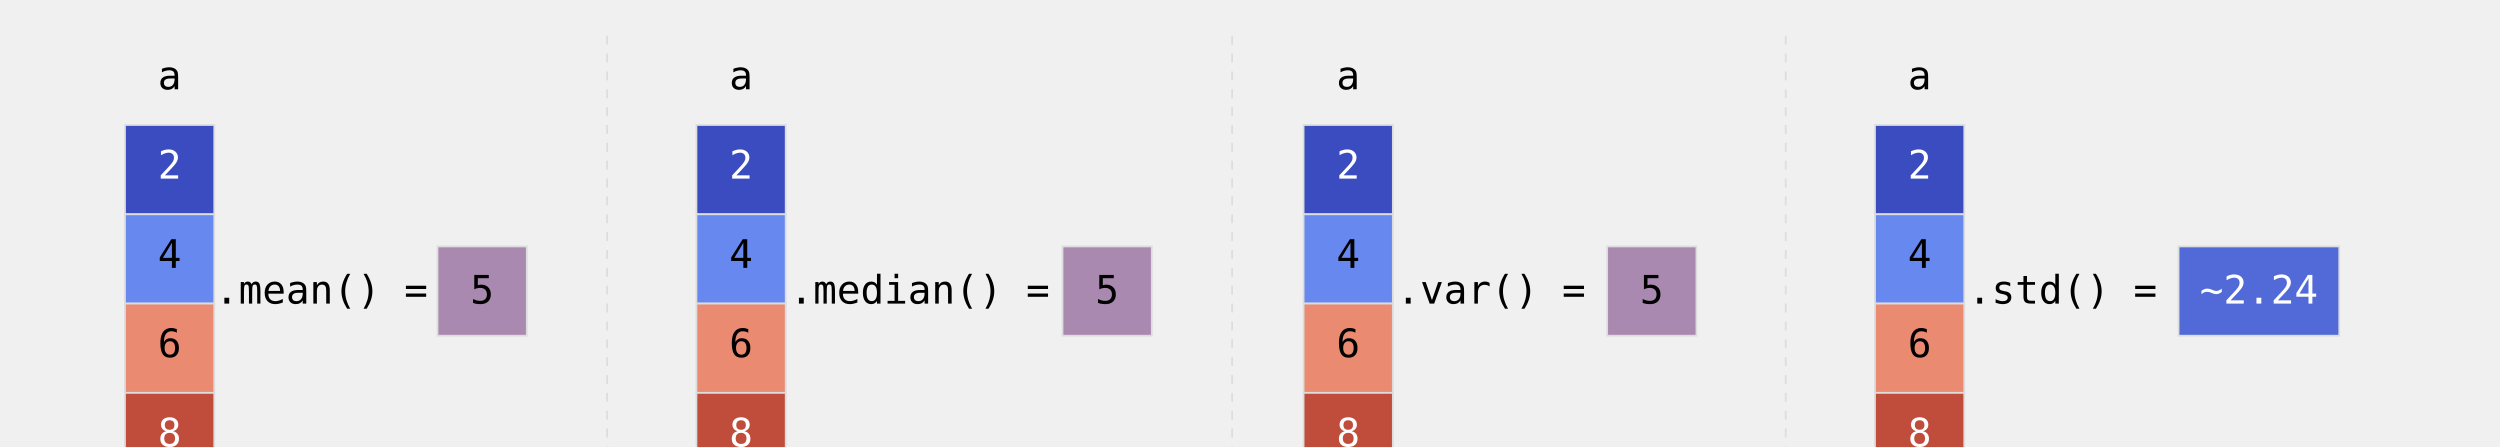
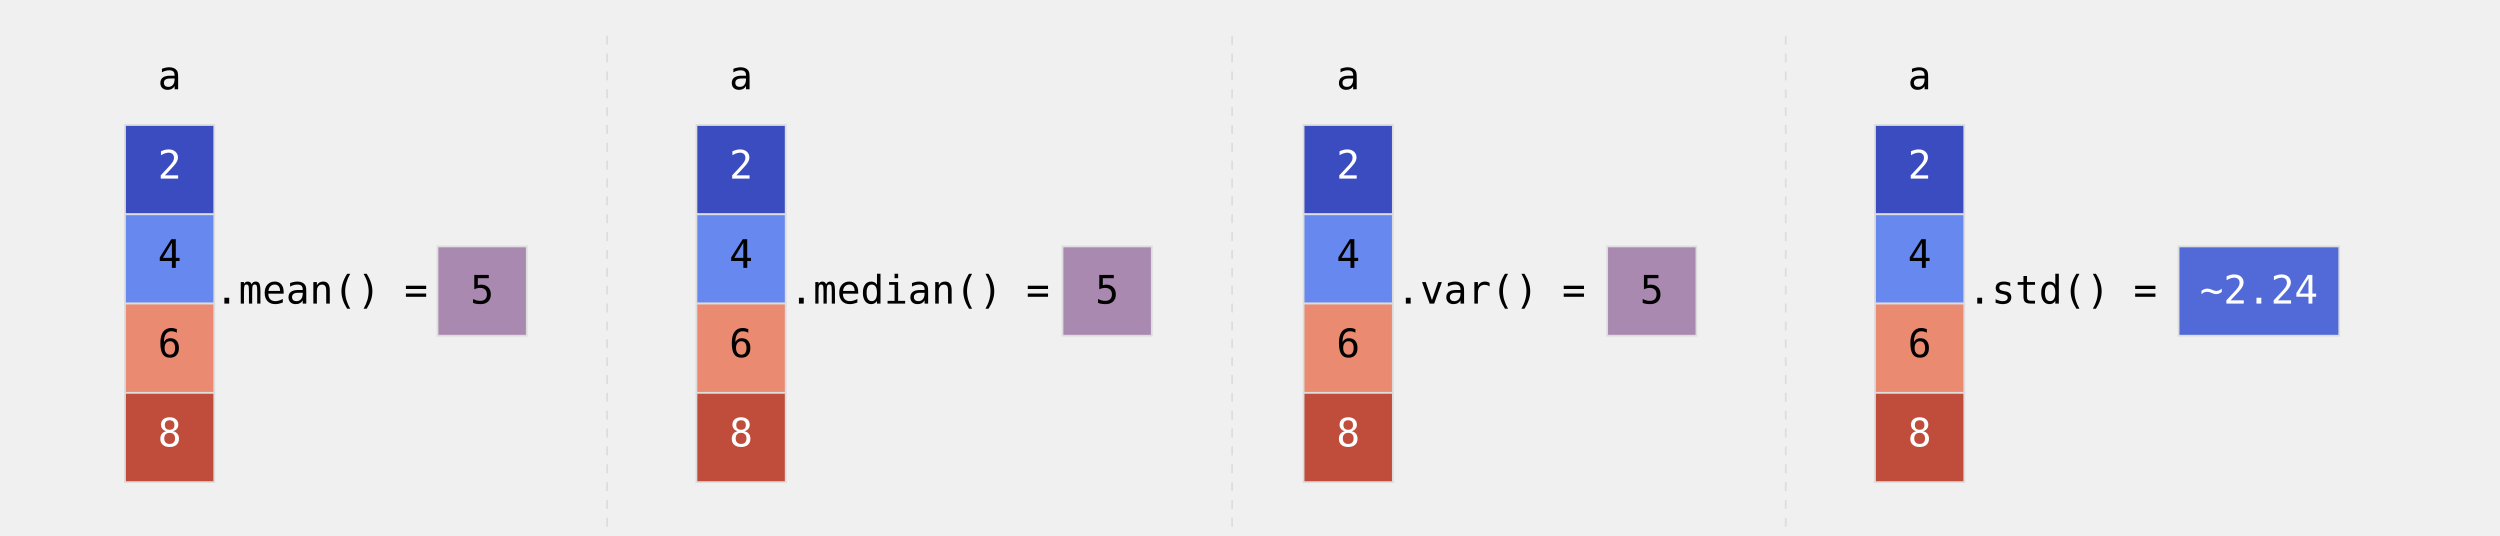
- <svg xmlns="http://www.w3.org/2000/svg" viewBox="0 0 1400 250">
+ <svg xmlns="http://www.w3.org/2000/svg" viewBox="0 0 1400 300">
  <g transform="translate(0, 50)">
    <text x="95" y="0" font-family="monospace" font-size="22" fill="#000000" text-anchor="middle">a</text>
    <rect x="70" y="20" width="50" height="50" fill="#3b4cc0" stroke="#ddd" stroke-width="1" />
    <rect x="70" y="70" width="50" height="50" fill="#6788ee" stroke="#ddd" stroke-width="1" />
    <rect x="70" y="120" width="50" height="50" fill="#ea8a71" stroke="#ddd" stroke-width="1" />
    <rect x="70" y="170" width="50" height="50" fill="#c04c3b" stroke="#ddd" stroke-width="1" />
    <text x="95" y="50" font-family="monospace" fill="#ffffff" font-size="22" text-anchor="middle">2</text>
    <text x="95" y="100" font-family="monospace" font-size="22" text-anchor="middle">4</text>
    <text x="95" y="150" font-family="monospace" font-size="22" text-anchor="middle">6</text>
    <text x="95" y="200" font-family="monospace" fill="#ffffff" font-size="22" text-anchor="middle">8</text>
    <text x="180" y="120" font-family="monospace" font-size="22" text-anchor="middle" fill="#000000">.mean() =</text>
    <rect x="245" y="88" width="50" height="50" fill="#a989b0" stroke="#ddd" stroke-width="1" />
    <text x="270" y="120" font-family="monospace" font-size="22" text-anchor="middle">5</text>
  </g>
  <g transform="translate(320, 50)">
    <text x="95" y="0" font-family="monospace" font-size="22" fill="#000000" text-anchor="middle">a</text>
    <rect x="70" y="20" width="50" height="50" fill="#3b4cc0" stroke="#ddd" stroke-width="1" />
    <rect x="70" y="70" width="50" height="50" fill="#6788ee" stroke="#ddd" stroke-width="1" />
    <rect x="70" y="120" width="50" height="50" fill="#ea8a71" stroke="#ddd" stroke-width="1" />
    <rect x="70" y="170" width="50" height="50" fill="#c04c3b" stroke="#ddd" stroke-width="1" />
    <text x="95" y="50" font-family="monospace" fill="#ffffff" font-size="22" text-anchor="middle">2</text>
    <text x="95" y="100" font-family="monospace" font-size="22" text-anchor="middle">4</text>
    <text x="95" y="150" font-family="monospace" font-size="22" text-anchor="middle">6</text>
    <text x="95" y="200" font-family="monospace" fill="#ffffff" font-size="22" text-anchor="middle">8</text>
    <text x="195" y="120" font-family="monospace" font-size="22" text-anchor="middle" fill="#000000">.median() =</text>
    <rect x="275" y="88" width="50" height="50" fill="#a989b0" stroke="#ddd" stroke-width="1" />
    <text x="300" y="120" font-family="monospace" font-size="22" text-anchor="middle">5</text>
  </g>
  <g transform="translate(660, 50)">
    <text x="95" y="0" font-family="monospace" font-size="22" fill="#000000" text-anchor="middle">a</text>
    <rect x="70" y="20" width="50" height="50" fill="#3b4cc0" stroke="#ddd" stroke-width="1" />
    <rect x="70" y="70" width="50" height="50" fill="#6788ee" stroke="#ddd" stroke-width="1" />
    <rect x="70" y="120" width="50" height="50" fill="#ea8a71" stroke="#ddd" stroke-width="1" />
    <rect x="70" y="170" width="50" height="50" fill="#c04c3b" stroke="#ddd" stroke-width="1" />
    <text x="95" y="50" font-family="monospace" fill="#ffffff" font-size="22" text-anchor="middle">2</text>
    <text x="95" y="100" font-family="monospace" font-size="22" text-anchor="middle">4</text>
    <text x="95" y="150" font-family="monospace" font-size="22" text-anchor="middle">6</text>
    <text x="95" y="200" font-family="monospace" fill="#ffffff" font-size="22" text-anchor="middle">8</text>
    <text x="175" y="120" font-family="monospace" font-size="22" text-anchor="middle" fill="#000000">.var() =</text>
    <rect x="240" y="88" width="50" height="50" fill="#a989b0" stroke="#ddd" stroke-width="1" />
    <text x="265" y="120" font-family="monospace" font-size="22" text-anchor="middle" fill="#000000">5</text>
  </g>
  <g transform="translate(980, 50)">
    <text x="95" y="0" font-family="monospace" font-size="22" fill="#000000" text-anchor="middle">a</text>
    <rect x="70" y="20" width="50" height="50" fill="#3b4cc0" stroke="#ddd" stroke-width="1" />
    <rect x="70" y="70" width="50" height="50" fill="#6788ee" stroke="#ddd" stroke-width="1" />
    <rect x="70" y="120" width="50" height="50" fill="#ea8a71" stroke="#ddd" stroke-width="1" />
    <rect x="70" y="170" width="50" height="50" fill="#c04c3b" stroke="#ddd" stroke-width="1" />
    <text x="95" y="50" font-family="monospace" fill="#ffffff" font-size="22" text-anchor="middle">2</text>
    <text x="95" y="100" font-family="monospace" font-size="22" text-anchor="middle">4</text>
    <text x="95" y="150" font-family="monospace" font-size="22" text-anchor="middle">6</text>
    <text x="95" y="200" font-family="monospace" fill="#ffffff" font-size="22" text-anchor="middle">8</text>
    <text x="175" y="120" font-family="monospace" font-size="22" text-anchor="middle" fill="#000000">.std() =</text>
    <rect x="240" y="88" width="90" height="50" fill="#516ad7" stroke="#ddd" stroke-width="1" />
    <text x="285" y="120" font-family="monospace" font-size="22" text-anchor="middle" fill="#ffffff">~2.24</text>
  </g>
  <line x1="340" y1="20" x2="340" y2="300" stroke="#ddd" stroke-width="1" stroke-dasharray="5,5" />
  <line x1="690" y1="20" x2="690" y2="300" stroke="#ddd" stroke-width="1" stroke-dasharray="5,5" />
  <line x1="1000" y1="20" x2="1000" y2="300" stroke="#ddd" stroke-width="1" stroke-dasharray="5,5" />
</svg>
